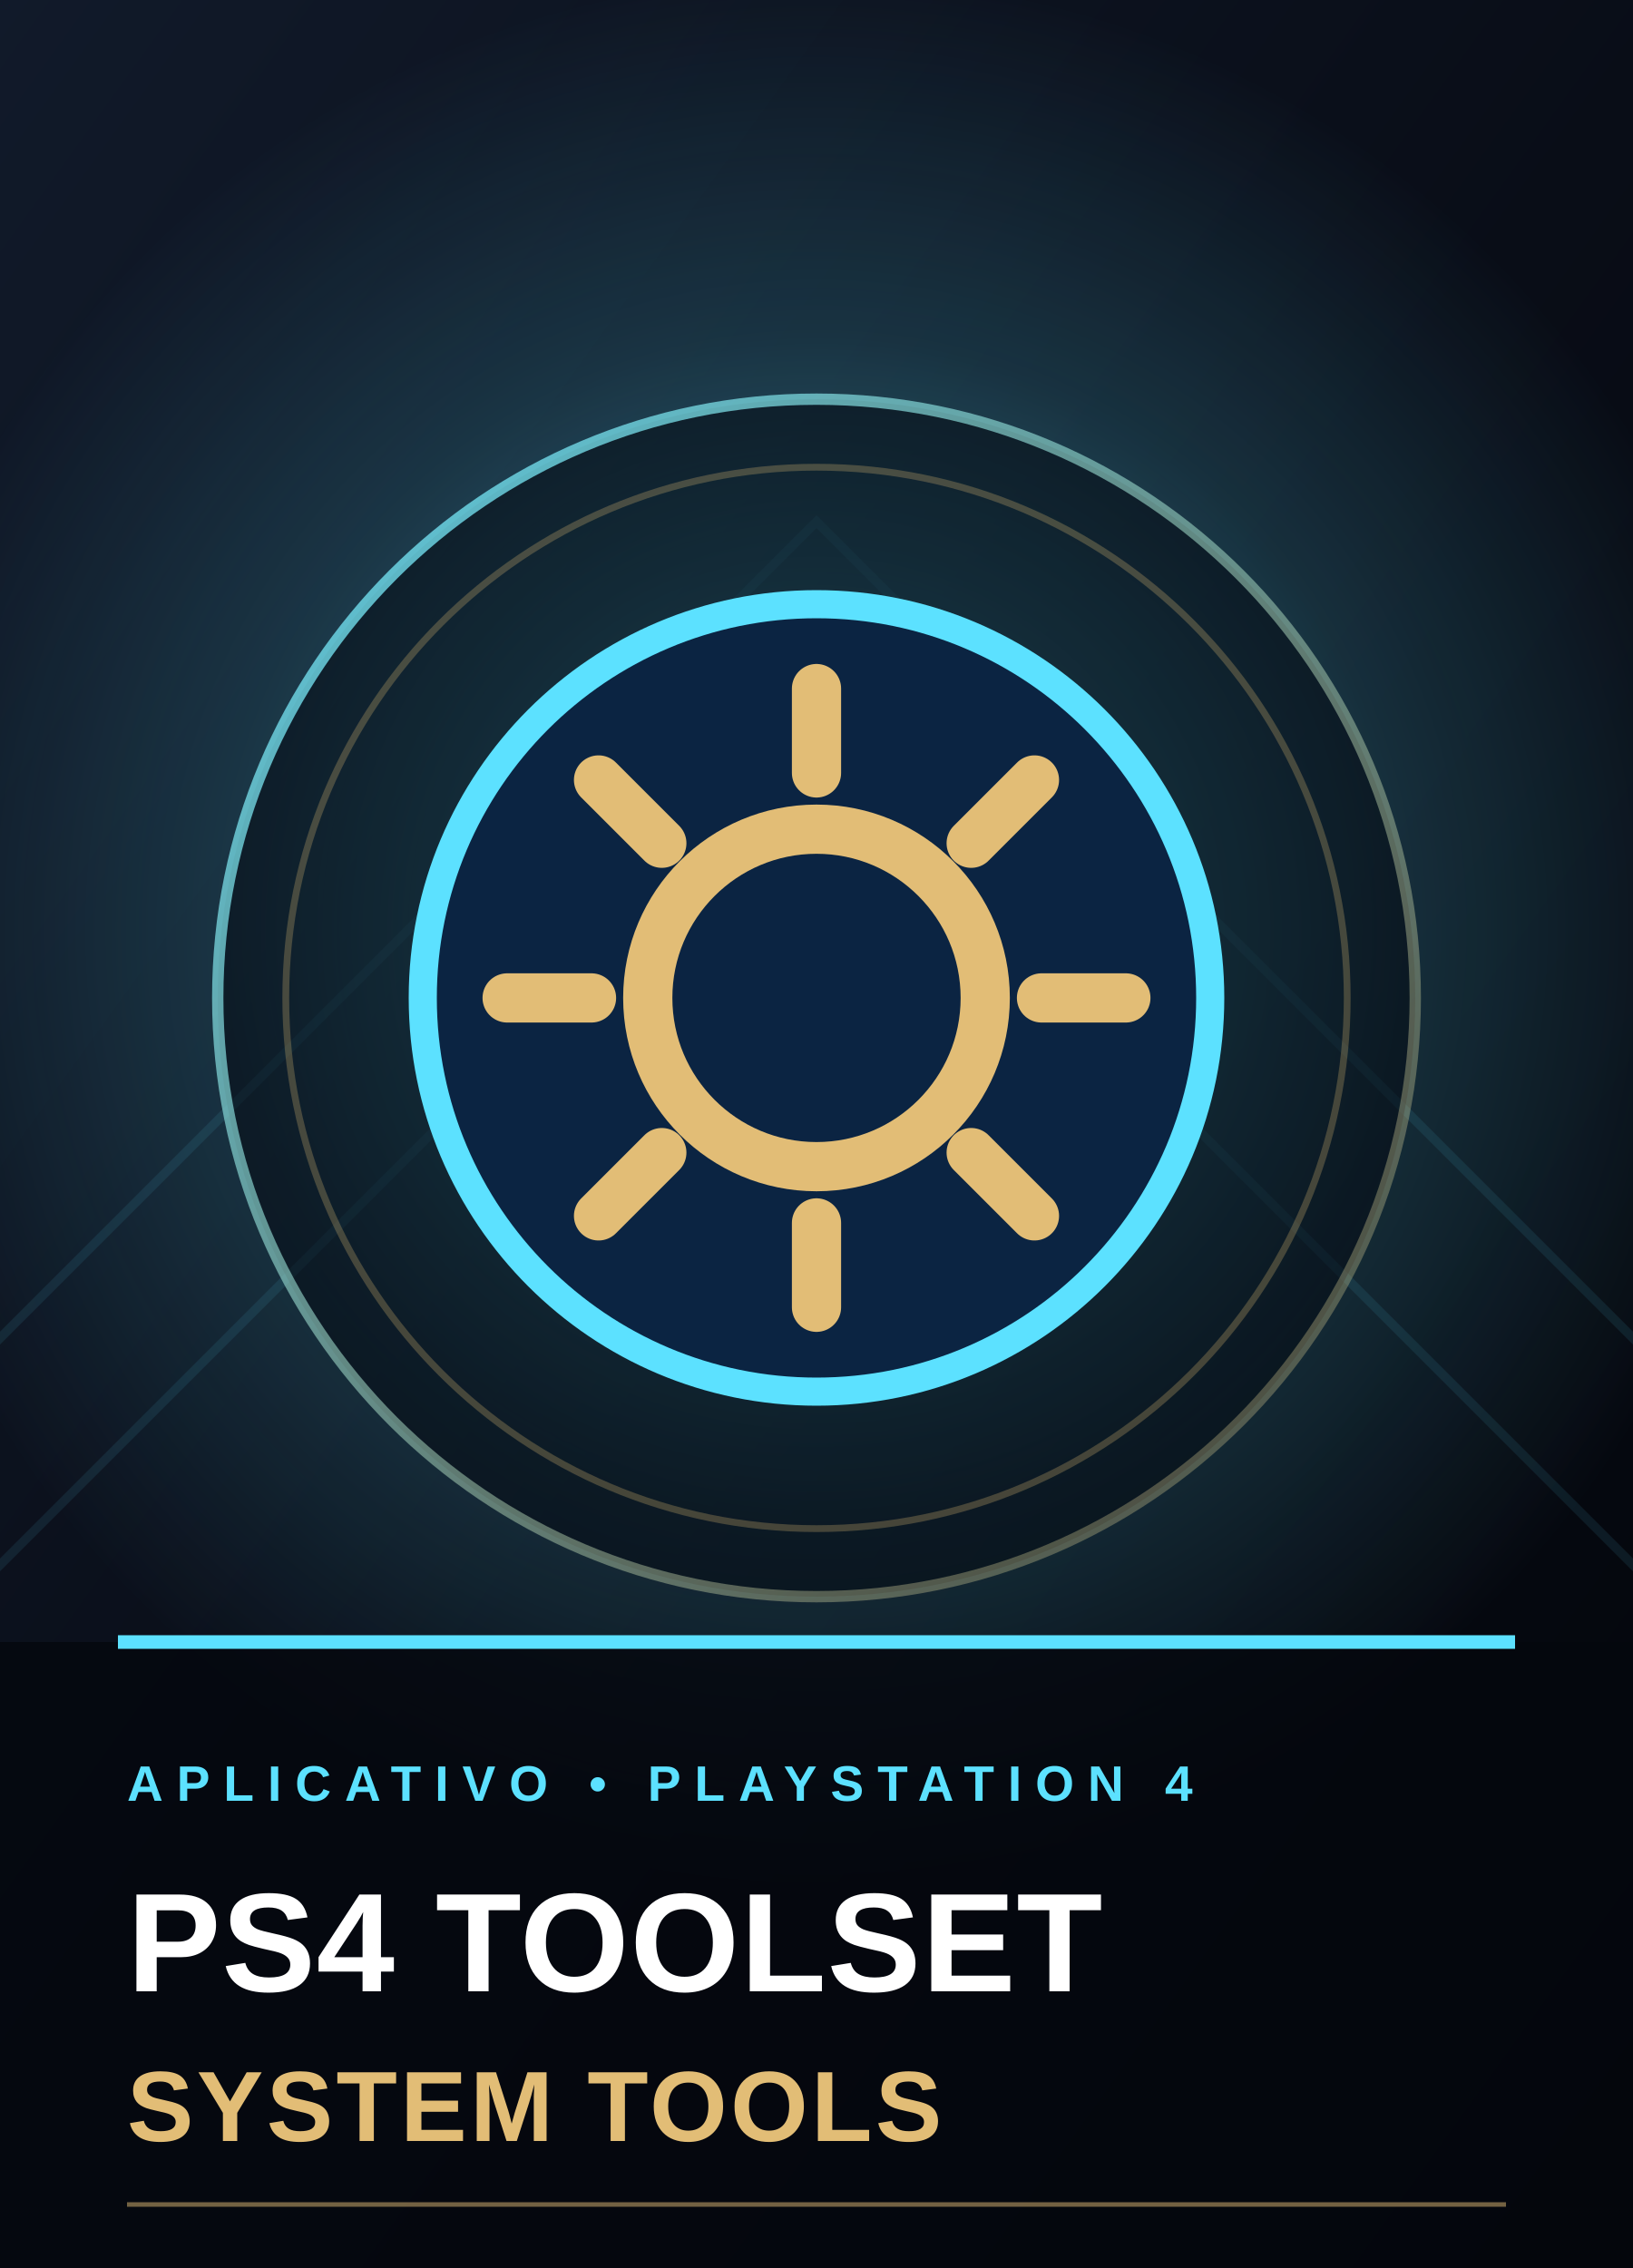
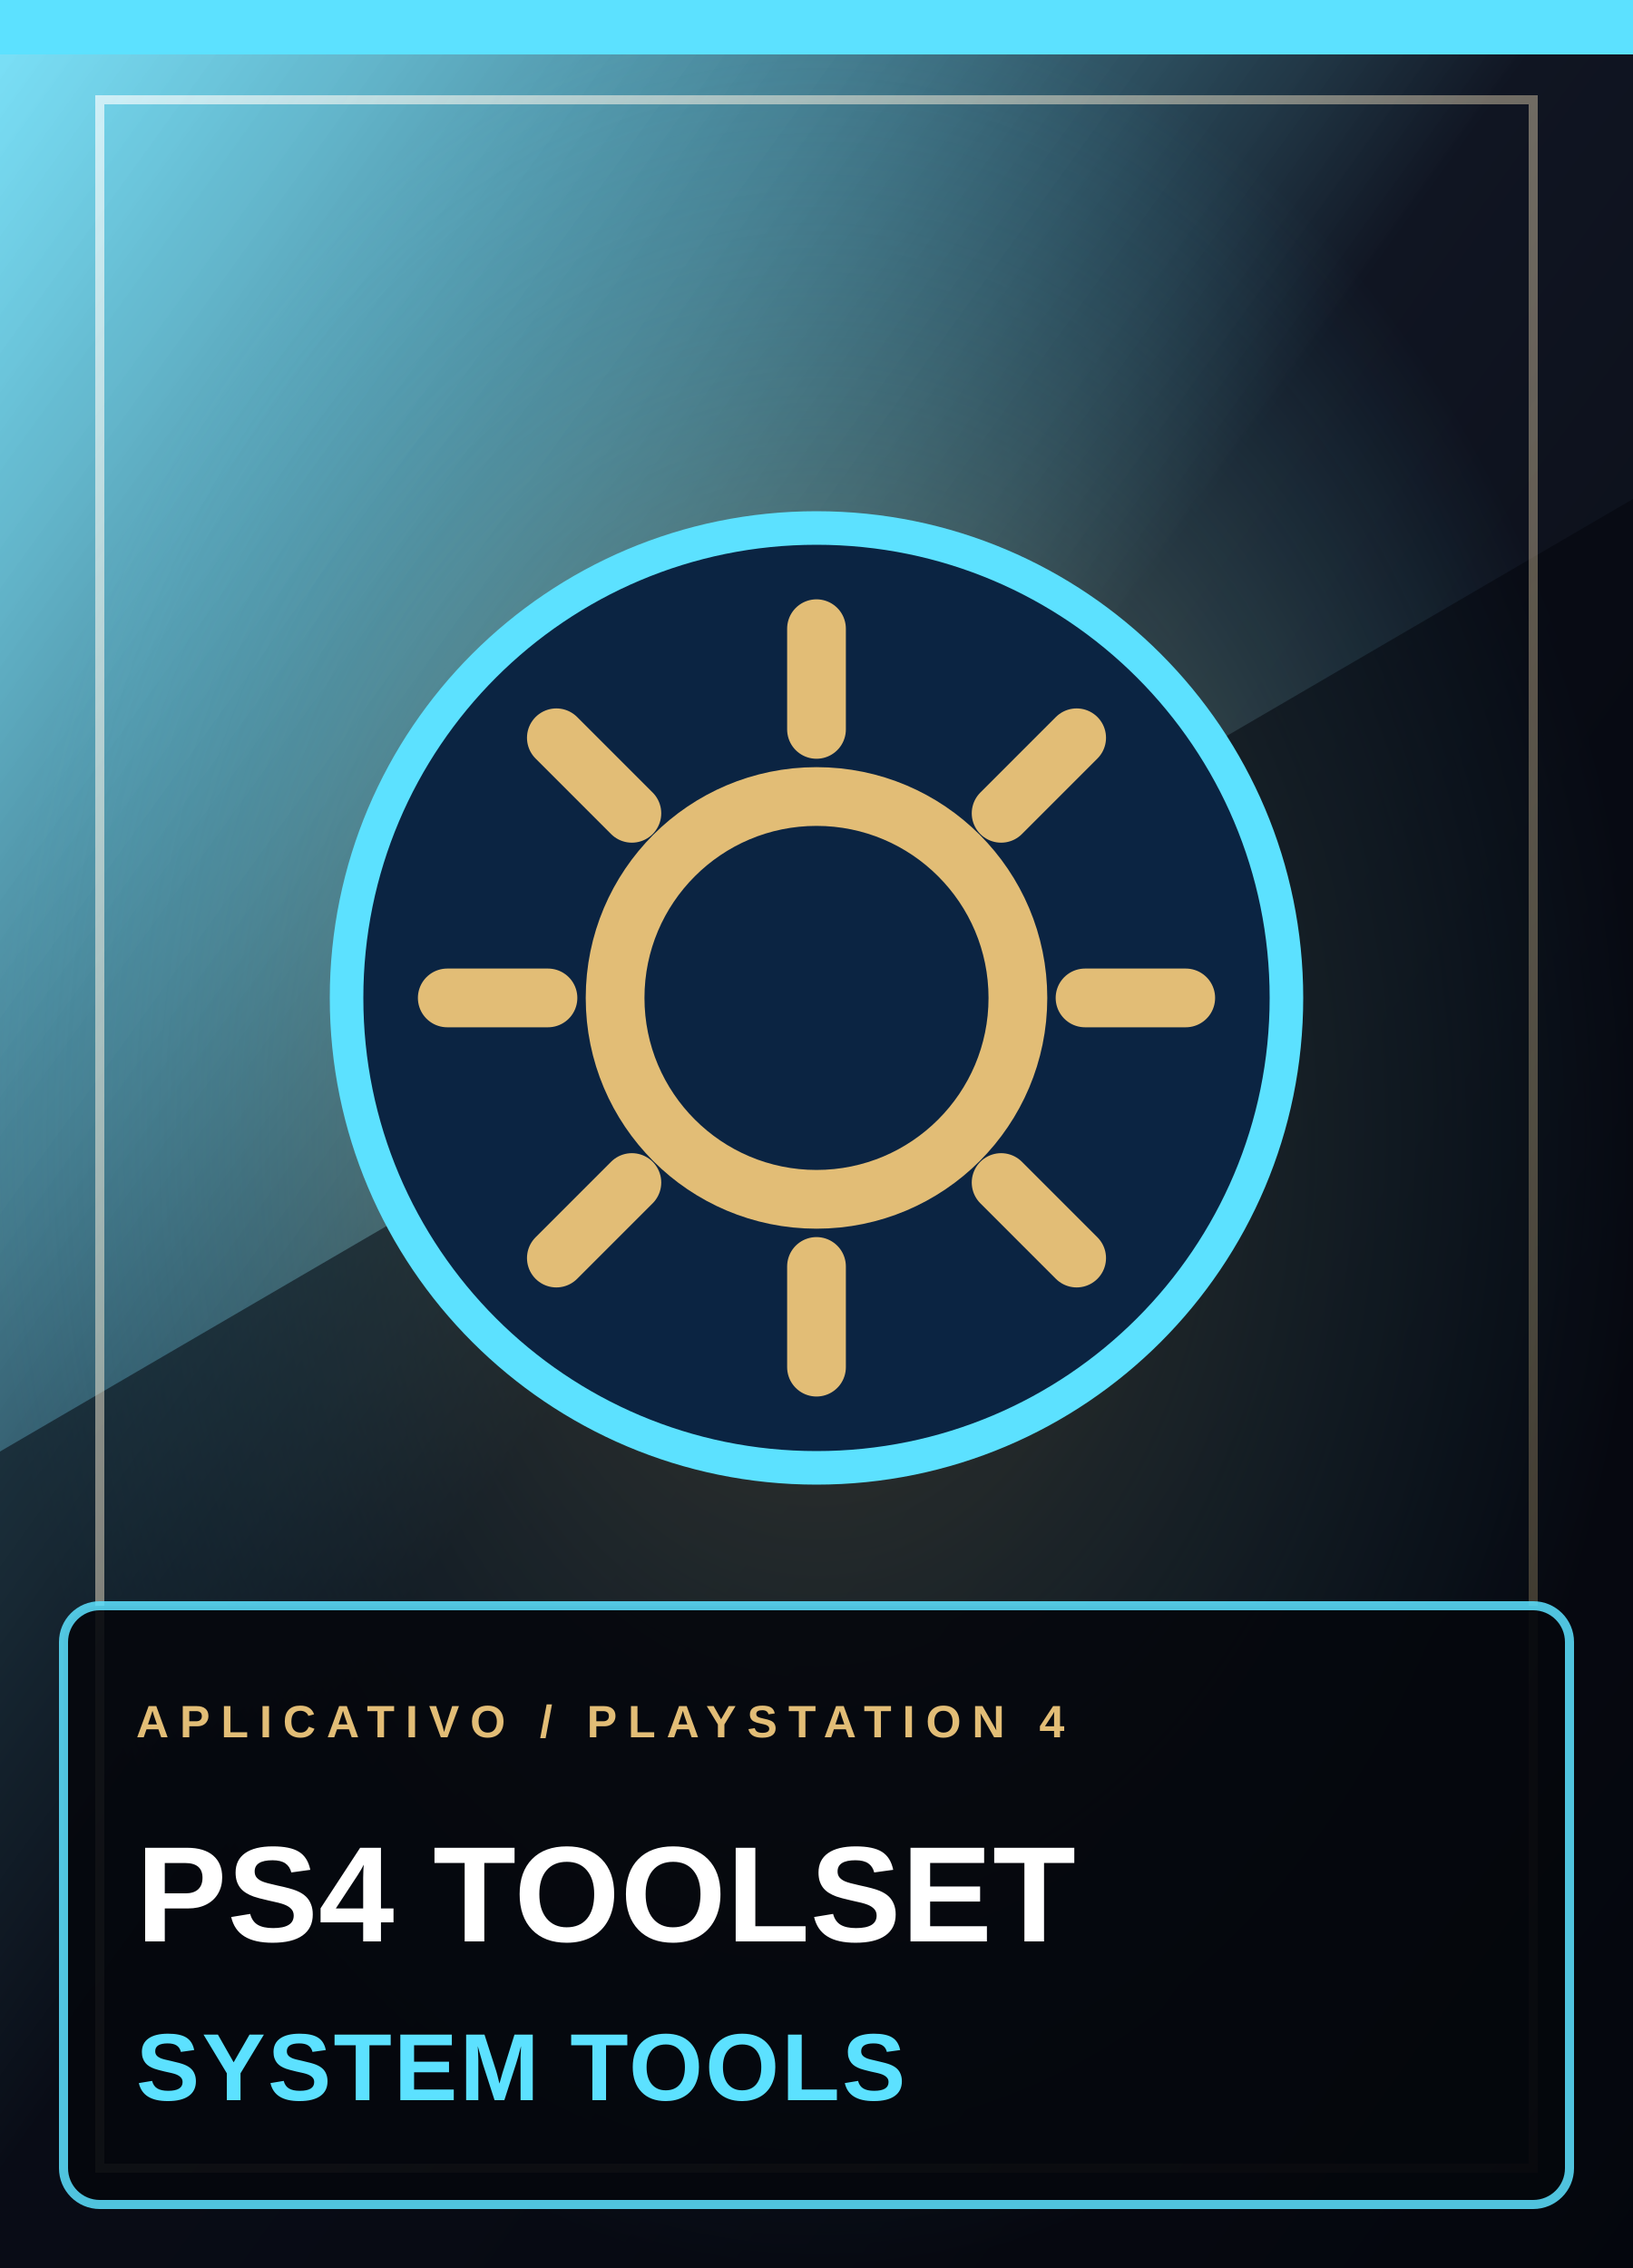
<svg xmlns="http://www.w3.org/2000/svg" viewBox="0 0 360 500" role="img" aria-labelledby="title desc">
  <defs>
    <linearGradient id="bg-cover-9" x1="0" y1="0" x2="1" y2="1">
-       <stop stop-color="#111a2a" />
-       <stop offset=".52" stop-color="#090d17" />
-       <stop offset="1" stop-color="#03050a" />
+       <stop stop-color="#5ce1ff" stop-opacity=".78" />
+       <stop offset=".48" stop-color="#101522" />
+       <stop offset="1" stop-color="#05070d" />
    </linearGradient>
    <radialGradient id="glow-cover-9">
-       <stop stop-color="#5ce1ff" stop-opacity=".62" />
-       <stop offset=".62" stop-color="#5ce1ff" stop-opacity=".16" />
+       <stop stop-color="#e2bd76" stop-opacity=".55" />
      <stop offset="1" stop-color="#5ce1ff" stop-opacity="0" />
    </radialGradient>
    <linearGradient id="edge-cover-9" x1="0" y1="0" x2="1" y2="1">
-       <stop stop-color="#5ce1ff" stop-opacity=".9" />
-       <stop offset="1" stop-color="#e2bd76" stop-opacity=".25" />
+       <stop stop-color="#fff" stop-opacity=".9" />
+       <stop offset="1" stop-color="#e2bd76" stop-opacity=".28" />
    </linearGradient>
  </defs>
  <rect width="360" height="500" fill="url(#bg-cover-9)" />
-   <circle cx="180" cy="205" r="210" fill="url(#glow-cover-9)" />
-   <path d="M-40 335L180 115 400 335M-40 385L180 165 400 385" fill="none" stroke="#5ce1ff" stroke-opacity=".09" stroke-width="2" />
-   <circle cx="180" cy="220" r="132" fill="#050913" fill-opacity=".56" stroke="url(#edge-cover-9)" stroke-width="2.5" />
-   <circle cx="180" cy="220" r="117" fill="none" stroke="#e2bd76" stroke-opacity=".27" stroke-width="1.5" />
-   <g transform="translate(180 220) scale(1.55) translate(-180 -227)">
+   <path d="M0 0h360v500H0z" fill="url(#glow-cover-9)" />
+   <path d="M0 0h360v12H0z" fill="#5ce1ff" />
+   <path d="M0 320 360 110v390H0z" fill="#05070d" fill-opacity=".55" />
+   <path d="M22 22h316v456H22z" fill="none" stroke="url(#edge-cover-9)" stroke-opacity=".72" stroke-width="2" />
+   <g transform="translate(180 220) scale(1.85) translate(-180 -227)">
    <g transform="translate(180, 227)">
      <circle cx="0" cy="0" r="56" fill="#0b2442" stroke="#5ce1ff" stroke-width="4" />
      <circle cx="0" cy="0" r="24" fill="none" stroke="#e2bd76" stroke-width="7" />
      <path d="M0,-44 V-32 M0,32 V44 M-44,0 H-32 M32,0 H44 M-31,-31 L-22,-22 M22,22 L31,31 M-31,31 L-22,22 M22,-22 L31,-31" stroke="#e2bd76" stroke-width="7" stroke-linecap="round" />
    </g>
  </g>
-   <rect x="0" y="362" width="360" height="138" fill="#05070d" fill-opacity=".78" />
-   <path d="M26 362h308" stroke="#5ce1ff" stroke-width="3" />
-   <text x="28" y="397" fill="#5ce1ff" font-family="Arial,sans-serif" font-size="11" font-weight="800" letter-spacing="3">APLICATIVO  •  PLAYSTATION 4</text>
-   <text x="28" y="439" fill="#fff" font-family="Arial,sans-serif" font-size="31" font-weight="900" letter-spacing=".2">PS4 TOOLSET</text>
-   <text x="28" y="472" fill="#e2bd76" font-family="Arial,sans-serif" font-size="22" font-weight="800" letter-spacing=".7">SYSTEM TOOLS</text>
-   <path d="M28 486h304" stroke="#e2bd76" stroke-opacity=".5" />
+   <rect x="14" y="354" width="332" height="132" rx="8" fill="#05070d" fill-opacity=".9" stroke="#5ce1ff" stroke-opacity=".86" stroke-width="2" />
+   <text x="30" y="383" fill="#e2bd76" font-family="Arial,sans-serif" font-size="10" font-weight="900" letter-spacing="2.4">APLICATIVO  /  PLAYSTATION 4</text>
+   <text x="30" y="428" fill="#fff" font-family="Arial,sans-serif" font-size="30" font-weight="900" letter-spacing=".1">PS4 TOOLSET</text>
+   <text x="30" y="463" fill="#5ce1ff" font-family="Arial,sans-serif" font-size="21" font-weight="900" letter-spacing=".5">SYSTEM TOOLS</text>
</svg>
